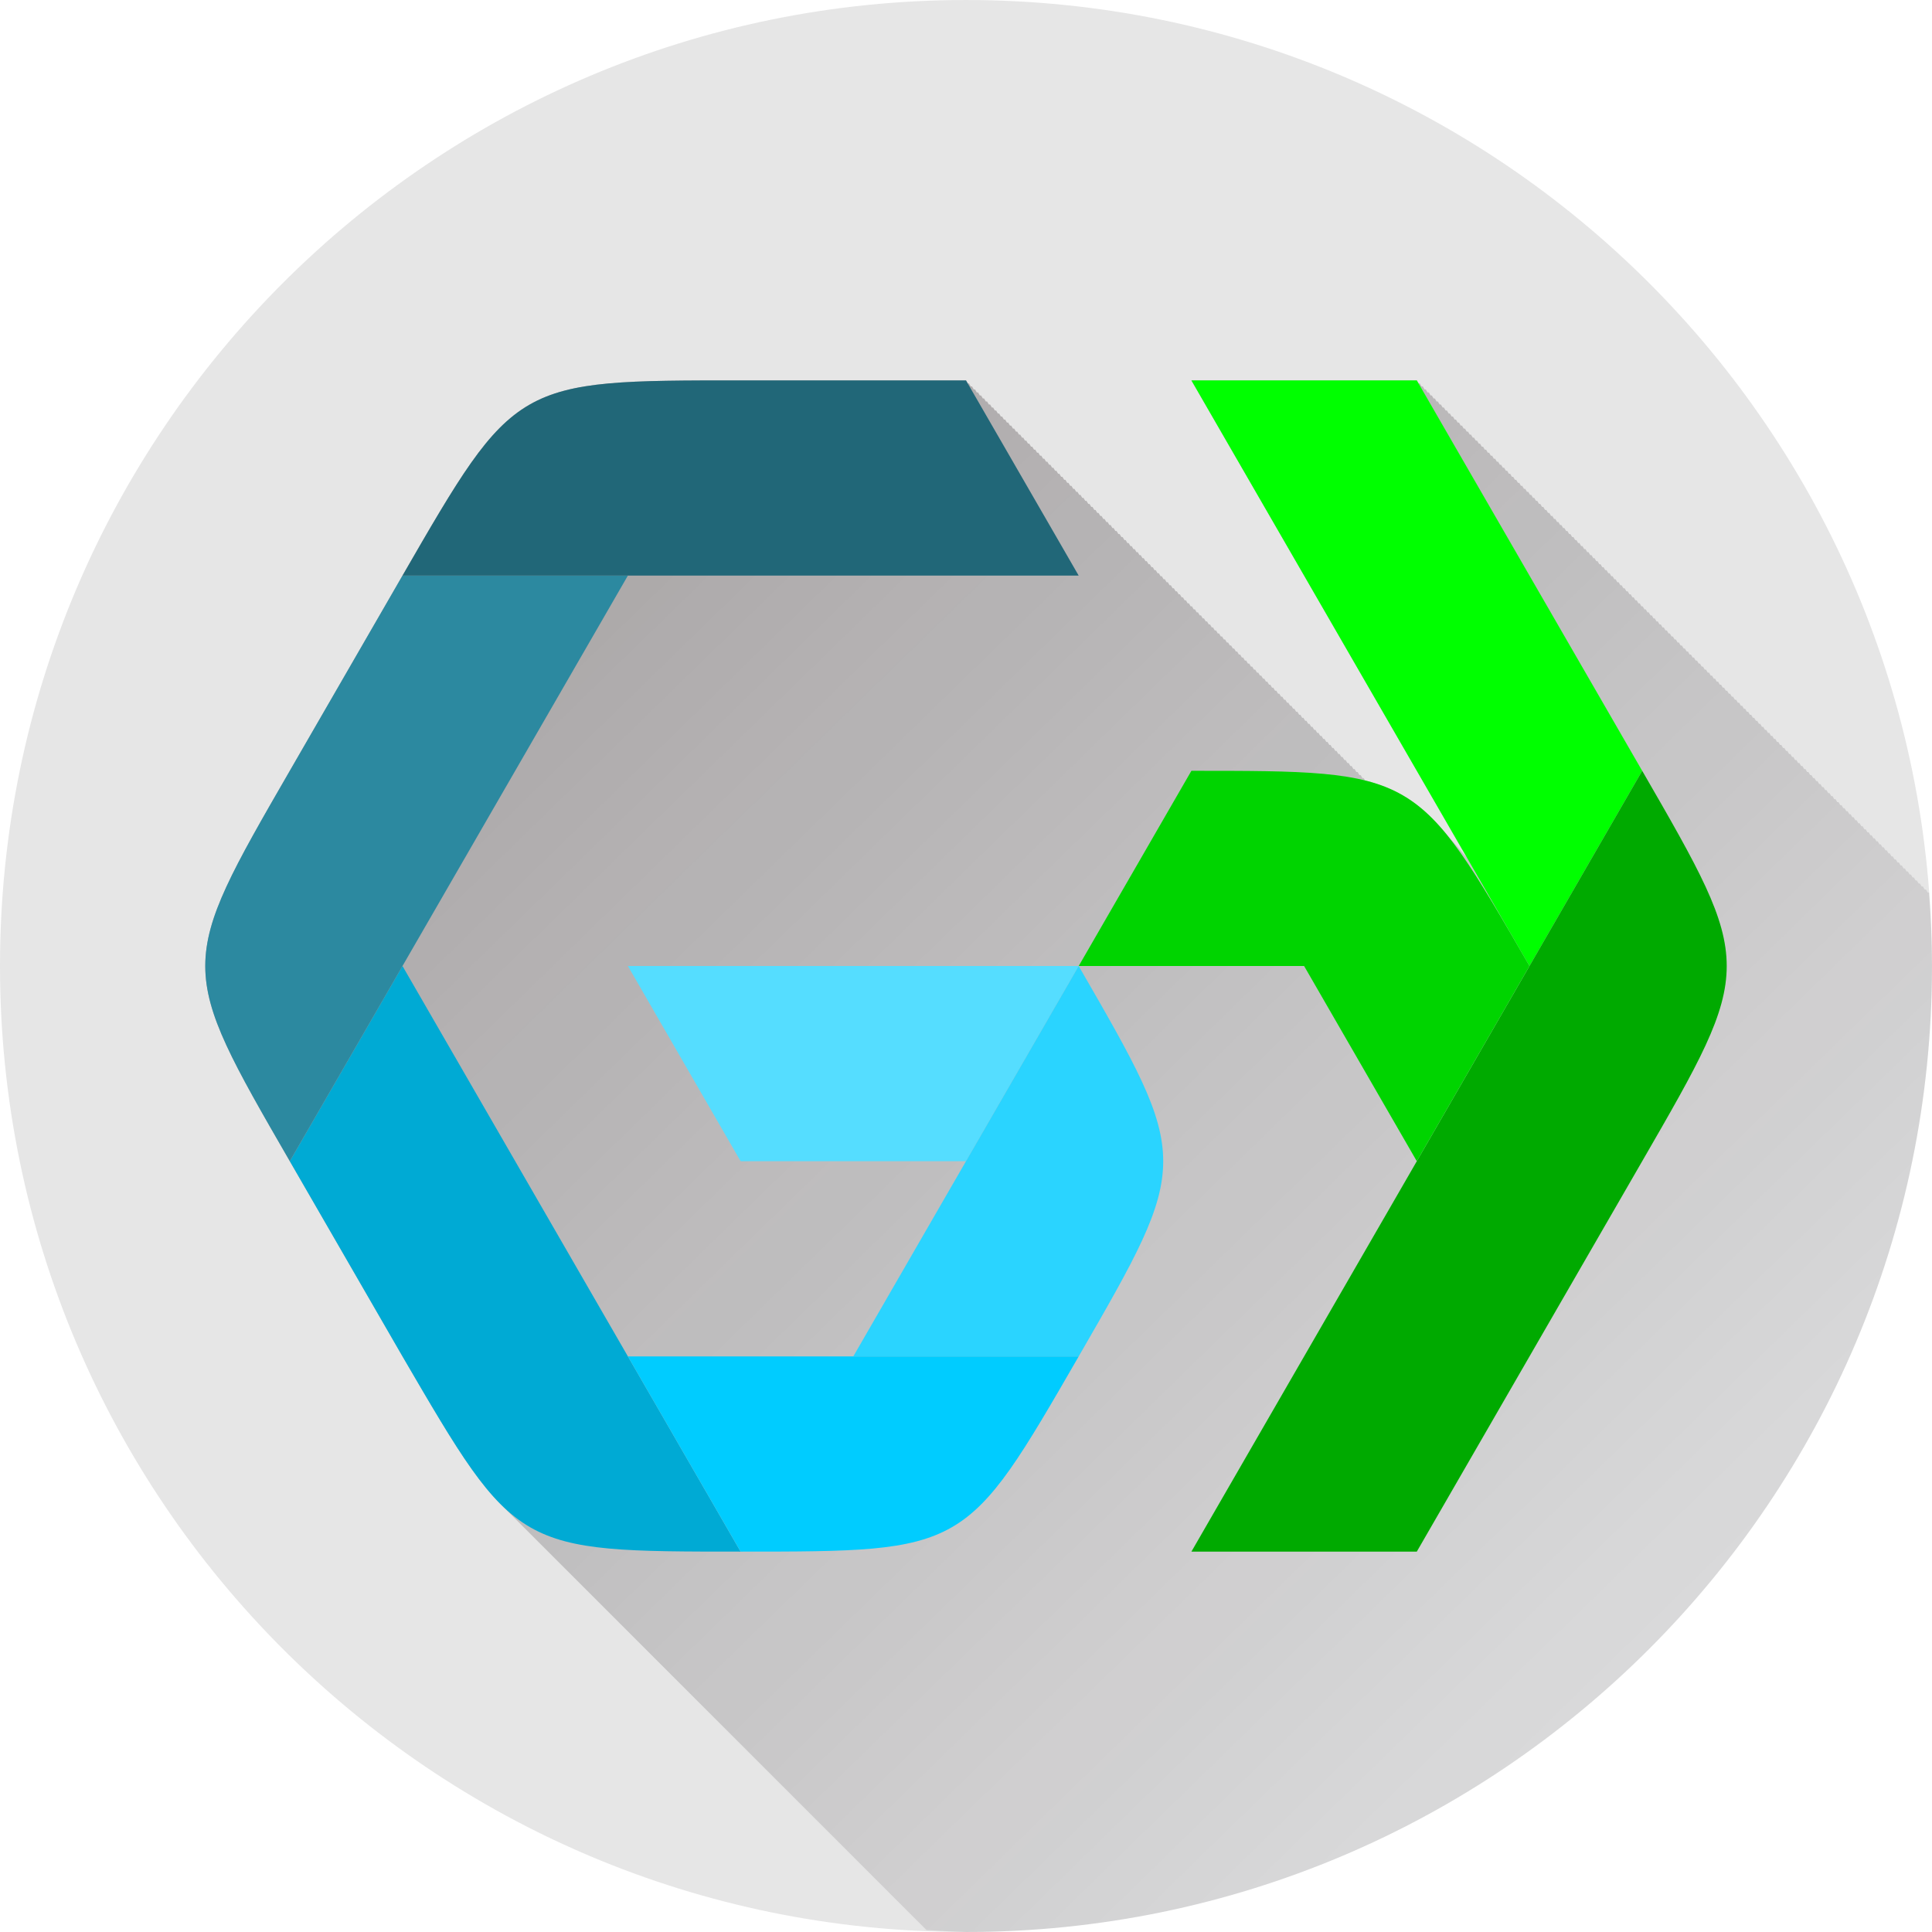
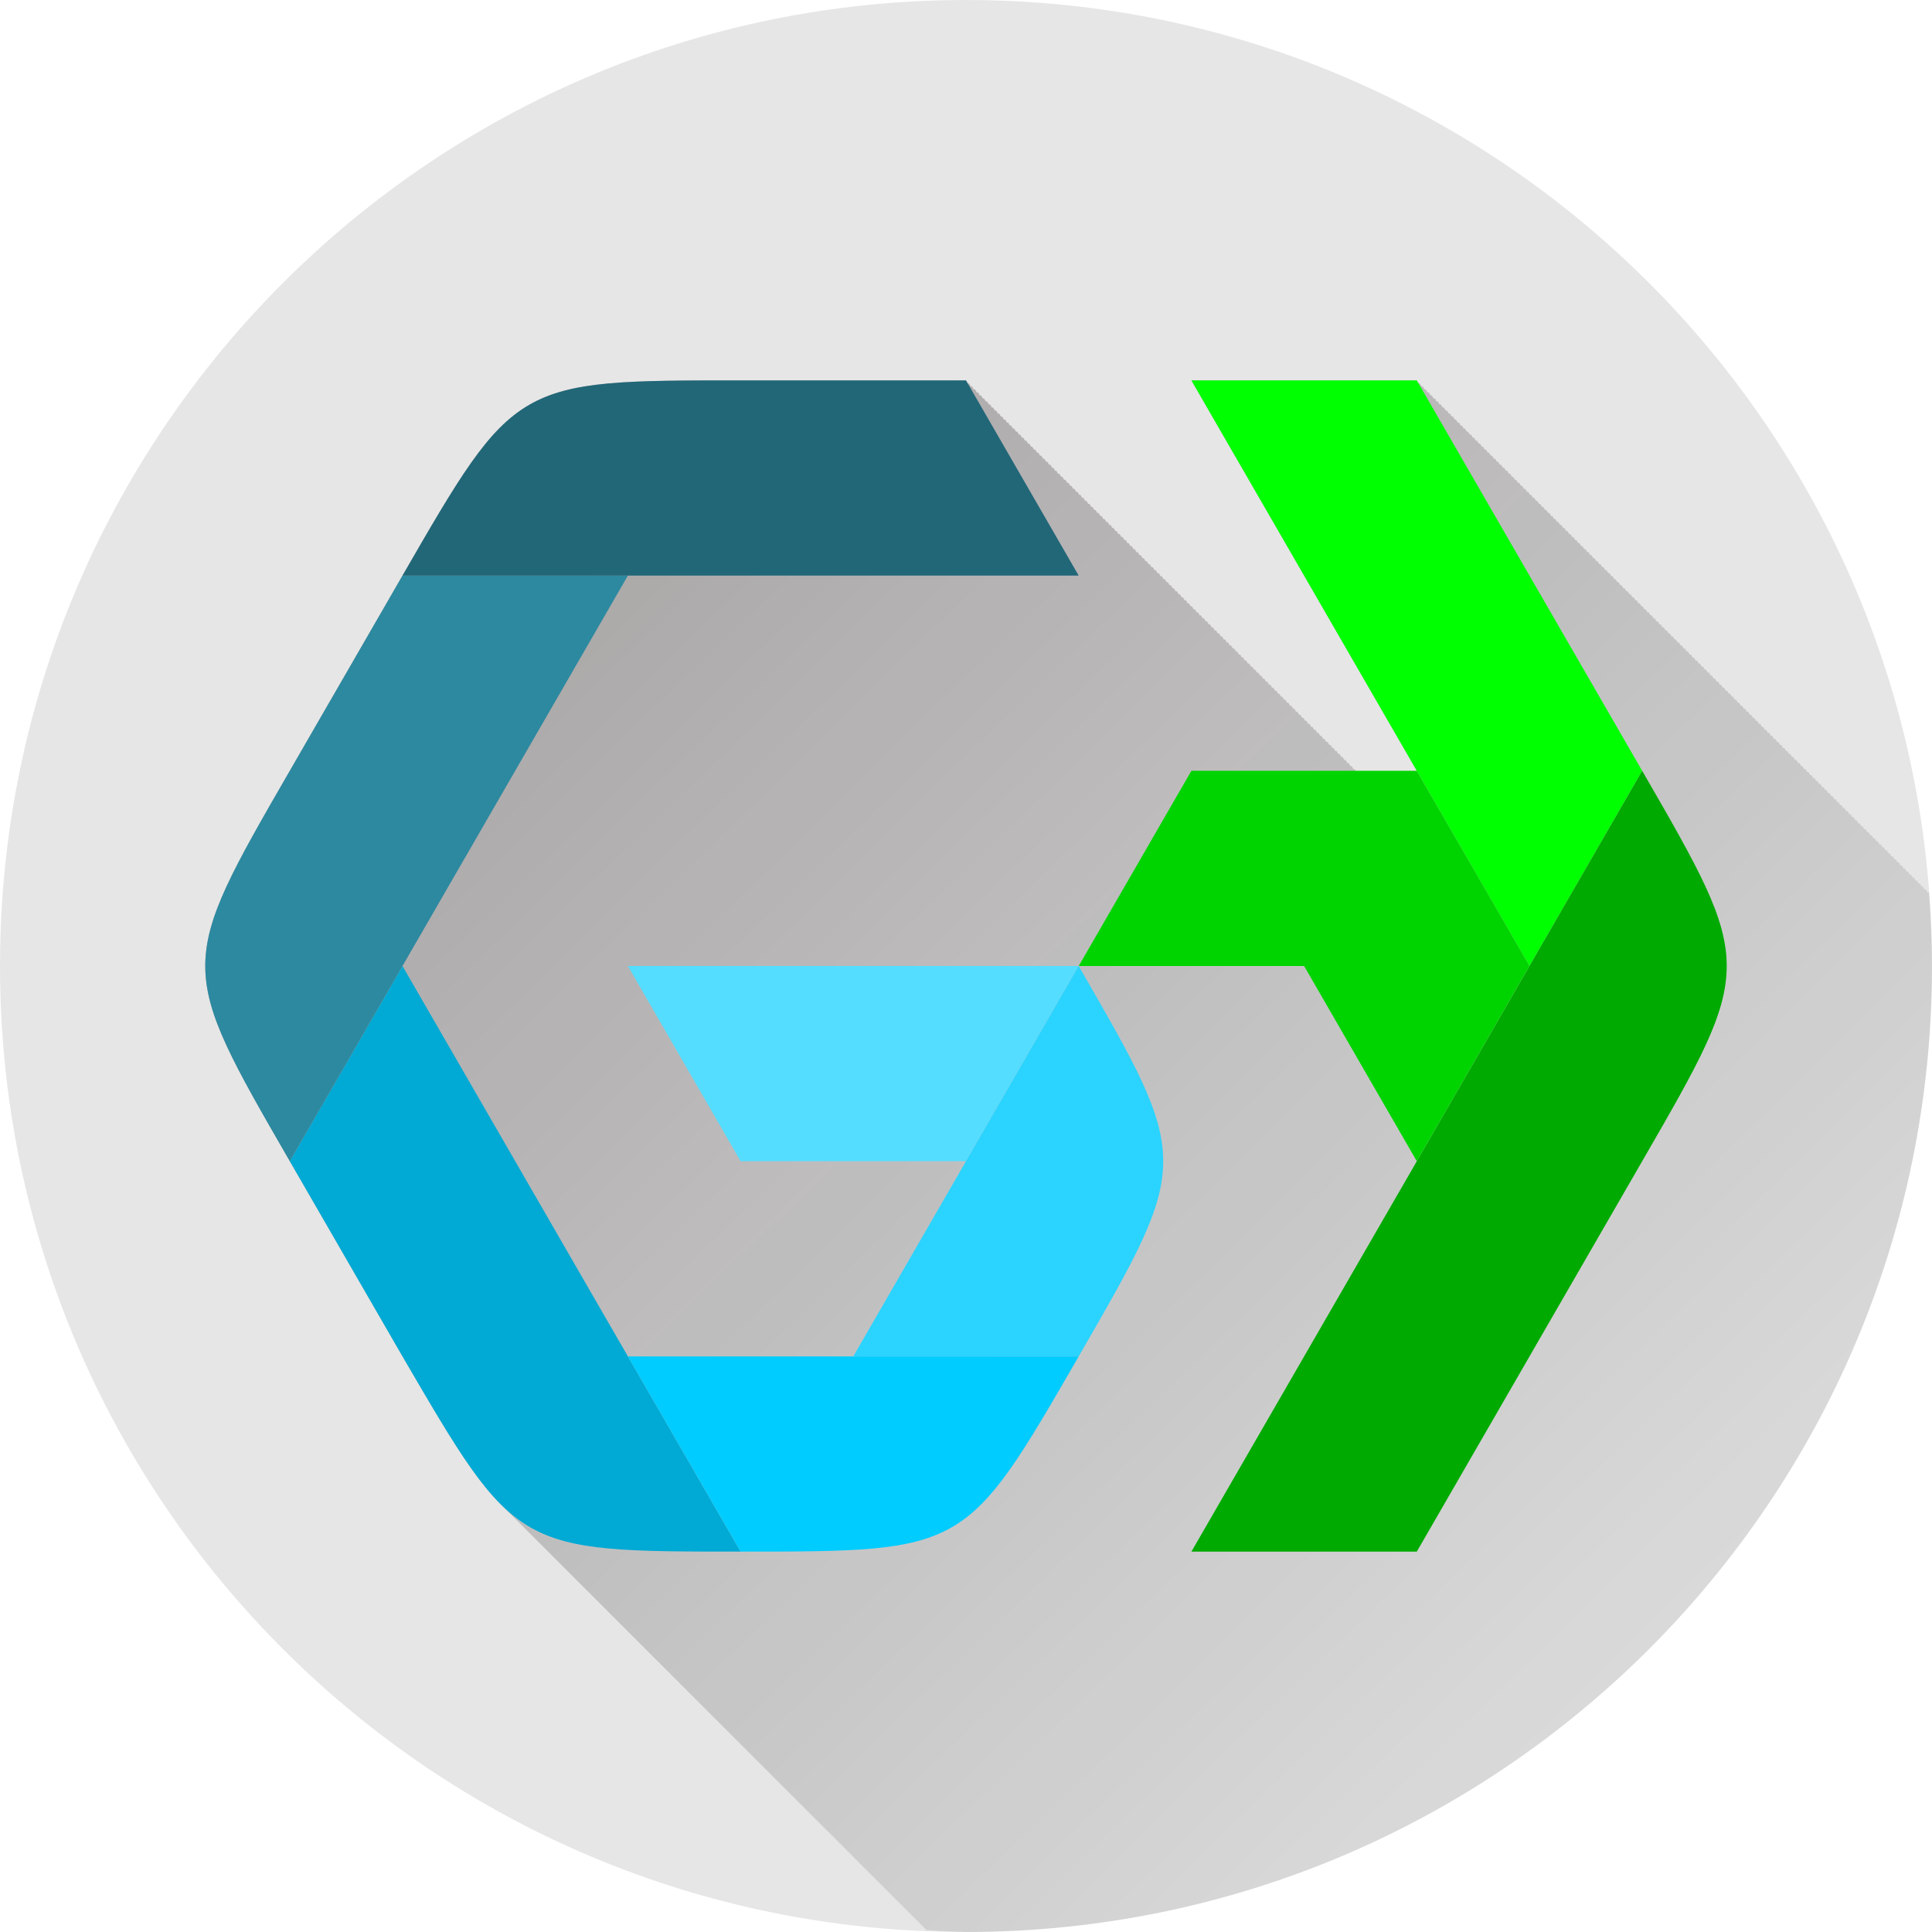
<svg xmlns="http://www.w3.org/2000/svg" xmlns:xlink="http://www.w3.org/1999/xlink" width="512" height="512" viewBox="0 0 135.467 135.467" version="1.1" id="svg4951">
  <defs id="defs4945">
    <linearGradient id="linearGradient6581">
      <stop style="stop-color:#0e0000;stop-opacity:1" offset="0" id="stop6577" />
      <stop style="stop-color:#00000e;stop-opacity:0" offset="1" id="stop6579" />
    </linearGradient>
    <linearGradient xlink:href="#linearGradient6581" id="linearGradient6583" x1="32.914" y1="192.367" x2="134.408" y2="296.471" gradientUnits="userSpaceOnUse" gradientTransform="matrix(3.779528,0,0,3.779528,0,-610.5196)" />
  </defs>
  <g id="layer1" transform="translate(0,-161.5333)">
    <circle style="opacity:1;fill:#e6e6e6;fill-opacity:1;stroke:none;stroke-width:6.105;stroke-linecap:round;stroke-linejoin:round;stroke-miterlimit:4;stroke-dasharray:none;stroke-opacity:1;paint-order:fill markers stroke" id="path6239" cx="67.733" cy="229.267" r="67.733" />
    <path style="opacity:0.292;fill:url(#linearGradient6583);fill-opacity:1;stroke:none;stroke-width:32.586;stroke-linecap:round;stroke-linejoin:bevel;stroke-miterlimit:4;stroke-dasharray:none;stroke-opacity:1;paint-order:normal" d="M 196.268 100.809 C 136.533 100.809 136.531 100.809 106.666 152.539 L 106.664 152.541 L 76.801 204.271 L 76.799 204.273 C 46.932 256.001 46.933 256.007 76.801 307.732 L 76.803 307.734 C 77.034 308.135 106.666 359.461 106.666 359.461 C 118.183 379.221 125.303 391.417 133.016 398.965 C 133.285 399.242 133.557 399.511 133.828 399.775 C 134.084 400.038 134.341 400.295 134.598 400.547 C 134.865 400.821 135.134 401.089 135.402 401.352 C 135.67 401.626 135.94 401.895 136.209 402.158 C 136.479 402.435 136.751 402.704 137.021 402.969 C 137.282 403.236 137.545 403.497 137.807 403.754 C 138.066 404.02 138.326 404.28 138.586 404.535 C 138.854 404.811 139.125 405.08 139.395 405.344 C 139.662 405.619 139.932 405.887 140.201 406.15 C 140.471 406.427 140.743 406.696 141.014 406.961 C 141.275 407.228 141.537 407.49 141.799 407.746 C 142.057 408.011 142.317 408.269 142.576 408.523 C 142.847 408.801 143.119 409.074 143.391 409.34 C 143.657 409.613 143.926 409.881 144.193 410.143 C 144.463 410.419 144.735 410.688 145.006 410.953 C 145.262 411.215 145.518 411.473 145.775 411.725 C 146.043 411.999 146.312 412.267 146.58 412.529 C 146.848 412.804 147.118 413.073 147.387 413.336 C 147.656 413.613 147.928 413.882 148.199 414.146 C 148.46 414.414 148.722 414.675 148.984 414.932 C 149.243 415.197 149.504 415.458 149.764 415.713 C 150.032 415.988 150.303 416.258 150.572 416.521 C 150.84 416.796 151.11 417.065 151.379 417.328 C 151.649 417.605 151.921 417.874 152.191 418.139 C 152.447 418.401 152.704 418.658 152.961 418.91 C 153.228 419.184 153.497 419.452 153.766 419.715 C 154.034 419.99 154.303 420.258 154.572 420.521 C 154.838 420.794 155.105 421.059 155.371 421.32 C 155.641 421.597 155.913 421.866 156.184 422.131 C 156.44 422.393 156.696 422.651 156.953 422.902 C 157.22 423.176 157.489 423.444 157.758 423.707 C 158.026 423.982 158.295 424.25 158.564 424.514 C 158.834 424.79 159.106 425.059 159.377 425.324 C 159.638 425.591 159.9 425.853 160.162 426.109 C 160.42 426.374 160.68 426.633 160.939 426.887 C 161.209 427.163 161.479 427.434 161.75 427.699 C 162.018 427.974 162.288 428.242 162.557 428.506 C 162.826 428.782 163.098 429.051 163.369 429.316 C 163.625 429.579 163.882 429.836 164.139 430.088 C 164.406 430.362 164.675 430.63 164.943 430.893 C 165.211 431.167 165.481 431.436 165.75 431.699 C 166.02 431.976 166.292 432.245 166.562 432.51 C 166.823 432.777 167.086 433.038 167.348 433.295 C 167.607 433.561 167.867 433.821 168.127 434.076 C 168.395 434.352 168.666 434.621 168.936 434.885 C 169.203 435.16 169.473 435.428 169.742 435.691 C 170.012 435.968 170.284 436.237 170.555 436.502 C 170.811 436.764 171.067 437.022 171.324 437.273 C 171.591 437.547 171.861 437.815 172.129 438.078 C 172.397 438.353 172.666 438.621 172.936 438.885 C 173.201 439.157 173.468 439.423 173.734 439.684 C 174.004 439.96 174.276 440.229 174.547 440.494 C 174.803 440.756 175.059 441.014 175.316 441.266 C 175.584 441.54 175.853 441.808 176.121 442.07 C 176.389 442.345 176.659 442.614 176.928 442.877 C 177.197 443.154 177.469 443.423 177.74 443.688 C 178.001 443.955 178.263 444.216 178.525 444.473 C 178.783 444.737 179.043 444.996 179.303 445.25 C 179.572 445.526 179.843 445.798 180.113 446.062 C 180.381 446.337 180.651 446.606 180.92 446.869 C 181.19 447.145 181.462 447.415 181.732 447.68 C 181.988 447.942 182.245 448.199 182.502 448.451 C 182.769 448.725 183.038 448.993 183.307 449.256 C 183.575 449.531 183.844 449.799 184.113 450.062 C 184.383 450.339 184.655 450.608 184.926 450.873 C 185.187 451.14 185.449 451.402 185.711 451.658 C 185.97 451.924 186.23 452.185 186.49 452.439 C 186.759 452.715 187.029 452.984 187.299 453.248 C 187.567 453.523 187.836 453.791 188.105 454.055 C 188.375 454.331 188.647 454.6 188.918 454.865 C 189.174 455.128 189.43 455.385 189.688 455.637 C 189.955 455.911 190.224 456.179 190.492 456.441 C 190.759 456.715 191.027 456.982 191.295 457.244 C 191.561 457.517 191.83 457.785 192.098 458.047 C 192.367 458.324 192.639 458.593 192.91 458.857 C 193.166 459.12 193.423 459.377 193.68 459.629 C 193.947 459.903 194.216 460.171 194.484 460.434 C 194.752 460.708 195.022 460.977 195.291 461.24 C 195.561 461.517 195.833 461.786 196.104 462.051 C 196.364 462.318 196.627 462.579 196.889 462.836 C 197.147 463.101 197.407 463.359 197.666 463.613 C 197.935 463.89 198.206 464.161 198.477 464.426 C 198.744 464.701 199.014 464.969 199.283 465.232 C 199.553 465.509 199.825 465.778 200.096 466.043 C 200.352 466.305 200.608 466.563 200.865 466.814 C 201.132 467.088 201.402 467.356 201.67 467.619 C 201.938 467.894 202.207 468.162 202.477 468.426 C 202.742 468.698 203.009 468.964 203.275 469.225 C 203.545 469.501 203.817 469.77 204.088 470.035 C 204.342 470.296 204.598 470.552 204.854 470.803 C 205.122 471.078 205.393 471.347 205.662 471.611 C 205.93 471.886 206.2 472.155 206.469 472.418 C 206.738 472.695 207.01 472.964 207.281 473.229 C 207.542 473.496 207.804 473.757 208.066 474.014 C 208.324 474.278 208.585 474.537 208.844 474.791 C 209.113 475.067 209.384 475.339 209.654 475.604 C 209.922 475.878 210.192 476.147 210.461 476.41 C 210.731 476.686 211.003 476.956 211.273 477.221 C 211.529 477.483 211.786 477.74 212.043 477.992 C 212.31 478.266 212.579 478.534 212.848 478.797 C 213.116 479.072 213.385 479.34 213.654 479.604 C 213.924 479.88 214.196 480.149 214.467 480.414 C 214.728 480.681 214.99 480.943 215.252 481.199 C 215.511 481.465 215.771 481.726 216.031 481.98 C 216.3 482.256 216.57 482.525 216.84 482.789 C 217.108 483.064 217.377 483.332 217.646 483.596 C 217.916 483.872 218.188 484.141 218.459 484.406 C 218.715 484.669 218.971 484.926 219.229 485.178 C 219.496 485.452 219.765 485.72 220.033 485.982 C 220.301 486.257 220.571 486.526 220.84 486.789 C 221.105 487.061 221.372 487.327 221.639 487.588 C 221.908 487.864 222.18 488.134 222.451 488.398 C 222.707 488.661 222.964 488.918 223.221 489.17 C 223.488 489.444 223.757 489.712 224.025 489.975 C 224.293 490.249 224.563 490.518 224.832 490.781 C 225.102 491.058 225.374 491.327 225.645 491.592 C 225.905 491.859 226.168 492.121 226.43 492.377 C 226.688 492.642 226.948 492.9 227.207 493.154 C 227.476 493.431 227.747 493.702 228.018 493.967 C 228.285 494.242 228.555 494.51 228.824 494.773 C 229.094 495.05 229.366 495.319 229.637 495.584 C 229.893 495.846 230.149 496.104 230.406 496.355 C 230.673 496.629 230.943 496.897 231.211 497.16 C 231.479 497.435 231.748 497.703 232.018 497.967 C 232.287 498.243 232.559 498.512 232.83 498.777 C 233.091 499.045 233.353 499.306 233.615 499.562 C 233.874 499.828 234.134 500.089 234.395 500.344 C 234.663 500.619 234.934 500.888 235.203 501.152 C 235.471 501.427 235.741 501.696 236.01 501.959 C 236.279 502.236 236.551 502.505 236.822 502.77 C 237.078 503.032 237.335 503.289 237.592 503.541 C 237.859 503.815 238.128 504.083 238.396 504.346 C 238.663 504.619 238.931 504.886 239.199 505.148 C 239.466 505.422 239.734 505.689 240.002 505.951 C 240.272 506.227 240.544 506.497 240.814 506.762 C 241.07 507.024 241.327 507.281 241.584 507.533 C 241.851 507.807 242.12 508.075 242.389 508.338 C 242.657 508.613 242.926 508.881 243.195 509.145 C 243.465 509.421 243.737 509.69 244.008 509.955 C 244.269 510.222 244.531 510.484 244.793 510.74 C 245.037 510.991 245.284 511.236 245.529 511.477 A 256 256 0 0 0 256 512 A 256 256 0 0 0 512 256 A 256 256 0 0 0 511.197 236.549 C 511.197 236.548 511.189 236.537 511.189 236.537 L 510.852 236.537 C 510.829 236.499 510.391 235.738 510.391 235.738 L 510.053 235.738 C 510.03 235.7 509.592 234.939 509.592 234.939 L 509.254 234.939 C 509.231 234.902 508.793 234.143 508.793 234.143 L 508.455 234.143 C 508.432 234.105 507.994 233.344 507.994 233.344 L 507.658 233.344 C 507.639 233.306 507.197 232.545 507.197 232.545 L 506.859 232.545 C 506.84 232.511 506.398 231.746 506.398 231.746 L 506.061 231.746 C 506.042 231.712 505.6 230.949 505.6 230.949 L 505.262 230.949 C 505.243 230.915 504.801 230.15 504.801 230.15 L 504.465 230.15 C 504.446 230.116 504.004 229.352 504.004 229.352 L 503.666 229.352 C 503.647 229.318 503.205 228.553 503.205 228.553 L 502.867 228.553 C 502.848 228.519 502.406 227.754 502.406 227.754 L 502.068 227.754 C 502.049 227.72 501.607 226.957 501.607 226.957 L 501.27 226.957 C 501.251 226.923 500.809 226.158 500.809 226.158 L 500.473 226.158 C 500.454 226.124 500.012 225.359 500.012 225.359 L 499.674 225.359 C 499.655 225.325 499.213 224.561 499.213 224.561 L 498.875 224.561 C 498.856 224.527 498.414 223.764 498.414 223.764 L 498.076 223.764 C 498.057 223.73 497.615 222.965 497.615 222.965 L 497.279 222.965 C 497.26 222.931 496.818 222.166 496.818 222.166 L 496.48 222.166 C 496.462 222.132 496.02 221.367 496.02 221.367 L 495.682 221.367 C 495.663 221.333 495.221 220.568 495.221 220.568 L 494.883 220.568 C 494.864 220.534 494.422 219.771 494.422 219.771 L 494.084 219.771 C 494.065 219.737 493.623 218.973 493.623 218.973 L 493.287 218.973 C 493.268 218.939 492.826 218.174 492.826 218.174 L 492.488 218.174 C 492.469 218.14 492.027 217.375 492.027 217.375 L 491.689 217.375 C 491.671 217.341 491.229 216.576 491.229 216.576 L 490.891 216.576 C 490.872 216.542 490.43 215.779 490.43 215.779 L 490.094 215.779 C 490.075 215.745 489.633 214.98 489.633 214.98 L 489.295 214.98 C 489.276 214.946 488.834 214.182 488.834 214.182 L 488.496 214.182 C 488.477 214.148 488.035 213.383 488.035 213.383 L 487.697 213.383 C 487.678 213.349 487.236 212.586 487.236 212.586 L 486.898 212.586 C 486.88 212.552 486.438 211.787 486.438 211.787 L 486.102 211.787 C 486.083 211.753 485.641 210.988 485.641 210.988 L 485.303 210.988 C 485.284 210.954 484.842 210.189 484.842 210.189 L 484.504 210.189 C 484.485 210.155 484.043 209.391 484.043 209.391 L 483.705 209.391 C 483.686 209.357 483.244 208.594 483.244 208.594 L 482.908 208.594 C 482.889 208.56 482.447 207.795 482.447 207.795 L 482.109 207.795 C 482.09 207.761 481.648 206.996 481.648 206.996 L 481.311 206.996 C 481.292 206.962 480.85 206.197 480.85 206.197 L 480.512 206.197 C 480.493 206.163 480.051 205.4 480.051 205.4 L 479.713 205.4 C 479.694 205.366 479.252 204.602 479.252 204.602 L 478.916 204.602 C 478.897 204.568 478.455 203.803 478.455 203.803 L 478.117 203.803 C 478.098 203.769 477.656 203.004 477.656 203.004 L 477.318 203.004 C 477.299 202.97 476.857 202.205 476.857 202.205 L 476.52 202.205 C 476.501 202.171 476.059 201.408 476.059 201.408 L 475.721 201.408 C 475.702 201.374 475.26 200.609 475.26 200.609 L 474.924 200.609 C 474.905 200.579 474.463 199.811 474.463 199.811 L 474.125 199.811 C 474.106 199.78 473.664 199.012 473.664 199.012 L 473.326 199.012 C 473.307 198.981 472.865 198.213 472.865 198.213 L 472.527 198.213 C 472.508 198.183 472.066 197.416 472.066 197.416 L 471.73 197.416 C 471.712 197.386 471.27 196.617 471.27 196.617 L 470.932 196.617 C 470.913 196.587 470.471 195.818 470.471 195.818 L 470.133 195.818 C 470.114 195.788 469.672 195.02 469.672 195.02 L 469.334 195.02 C 469.315 194.989 468.873 194.223 468.873 194.223 L 468.535 194.223 C 468.516 194.192 468.074 193.424 468.074 193.424 L 467.738 193.424 C 467.719 193.394 467.277 192.625 467.277 192.625 L 466.939 192.625 C 466.921 192.595 466.479 191.826 466.479 191.826 L 466.141 191.826 C 466.122 191.796 465.68 191.027 465.68 191.027 L 465.342 191.027 C 465.323 190.997 464.881 190.23 464.881 190.23 L 464.543 190.23 C 464.524 190.2 464.082 189.432 464.082 189.432 L 463.744 189.432 C 463.725 189.401 463.283 188.633 463.283 188.633 L 462.945 188.633 C 462.926 188.603 462.484 187.834 462.484 187.834 L 462.146 187.834 C 462.128 187.804 461.686 187.037 461.686 187.037 L 461.348 187.037 C 461.329 187.007 460.887 186.238 460.887 186.238 L 460.551 186.238 C 460.532 186.208 460.09 185.439 460.09 185.439 L 459.752 185.439 C 459.733 185.409 459.291 184.641 459.291 184.641 L 458.953 184.641 C 458.934 184.61 458.492 183.842 458.492 183.842 L 458.154 183.842 C 458.135 183.812 457.693 183.045 457.693 183.045 L 457.357 183.045 C 457.339 183.015 456.896 182.246 456.896 182.246 L 456.559 182.246 C 456.54 182.216 456.098 181.447 456.098 181.447 L 455.76 181.447 C 455.741 181.417 455.299 180.648 455.299 180.648 L 454.961 180.648 C 454.942 180.618 454.5 179.85 454.5 179.85 L 454.162 179.85 C 454.143 179.819 453.701 179.053 453.701 179.053 L 453.365 179.053 C 453.346 179.023 452.904 178.254 452.904 178.254 L 452.566 178.254 C 452.548 178.224 452.105 177.455 452.105 177.455 L 451.768 177.455 C 451.749 177.425 451.307 176.656 451.307 176.656 L 450.969 176.656 C 450.95 176.626 450.508 175.859 450.508 175.859 L 450.172 175.859 C 450.153 175.829 449.711 175.061 449.711 175.061 L 449.373 175.061 C 449.354 175.03 448.912 174.262 448.912 174.262 L 448.574 174.262 C 448.555 174.231 448.113 173.463 448.113 173.463 L 447.775 173.463 C 447.76 173.433 447.314 172.664 447.314 172.664 L 446.977 172.664 C 446.961 172.634 446.516 171.867 446.516 171.867 L 446.18 171.867 C 446.165 171.837 445.719 171.068 445.719 171.068 L 445.381 171.068 C 445.366 171.038 444.92 170.27 444.92 170.27 L 444.582 170.27 C 444.567 170.239 444.121 169.471 444.121 169.471 L 443.783 169.471 C 443.768 169.44 443.322 168.674 443.322 168.674 L 442.986 168.674 C 442.971 168.644 442.525 167.875 442.525 167.875 L 442.188 167.875 C 442.172 167.845 441.727 167.076 441.727 167.076 L 441.389 167.076 C 441.374 167.046 440.928 166.277 440.928 166.277 L 440.59 166.277 C 440.575 166.247 440.129 165.479 440.129 165.479 L 439.791 165.479 C 439.776 165.448 439.33 164.682 439.33 164.682 L 438.994 164.682 C 438.979 164.651 438.533 163.883 438.533 163.883 L 438.195 163.883 C 438.18 163.853 437.734 163.084 437.734 163.084 L 437.396 163.084 C 437.381 163.054 436.936 162.285 436.936 162.285 L 436.598 162.285 C 436.583 162.255 436.137 161.486 436.137 161.486 L 435.799 161.486 C 435.784 161.456 435.338 160.689 435.338 160.689 L 435.002 160.689 C 434.987 160.659 434.541 159.891 434.541 159.891 L 434.203 159.891 C 434.188 159.864 433.742 159.092 433.742 159.092 L 433.404 159.092 C 433.389 159.065 432.943 158.293 432.943 158.293 L 432.605 158.293 C 432.59 158.267 432.145 157.496 432.145 157.496 L 431.809 157.496 C 431.793 157.47 431.348 156.697 431.348 156.697 L 431.01 156.697 C 430.995 156.671 430.549 155.898 430.549 155.898 L 430.211 155.898 C 430.196 155.872 429.75 155.1 429.75 155.1 L 429.412 155.1 C 429.397 155.073 428.951 154.301 428.951 154.301 L 428.613 154.301 C 428.598 154.274 428.152 153.504 428.152 153.504 L 427.816 153.504 C 427.801 153.477 427.356 152.705 427.355 152.705 L 427.018 152.705 C 427.002 152.679 426.557 151.906 426.557 151.906 L 426.219 151.906 C 426.204 151.88 425.758 151.107 425.758 151.107 L 425.42 151.107 C 425.405 151.081 424.959 150.311 424.959 150.311 L 424.623 150.311 C 424.608 150.284 424.162 149.512 424.162 149.512 L 423.824 149.512 C 423.809 149.485 423.363 148.713 423.363 148.713 L 423.025 148.713 C 423.01 148.686 422.564 147.914 422.564 147.914 L 422.227 147.914 C 422.211 147.888 421.766 147.115 421.766 147.115 L 421.428 147.115 C 421.413 147.089 420.967 146.318 420.967 146.318 L 420.631 146.318 C 420.616 146.292 420.17 145.52 420.17 145.52 L 419.832 145.52 C 419.817 145.493 419.371 144.721 419.371 144.721 L 419.033 144.721 C 419.018 144.694 418.572 143.922 418.572 143.922 L 418.234 143.922 C 418.219 143.895 417.773 143.123 417.773 143.123 L 417.438 143.123 C 417.422 143.097 416.977 142.326 416.977 142.326 L 416.639 142.326 C 416.624 142.3 416.178 141.527 416.178 141.527 L 415.84 141.527 C 415.825 141.501 415.379 140.729 415.379 140.729 L 415.041 140.729 C 415.026 140.702 414.58 139.93 414.58 139.93 L 414.242 139.93 C 414.227 139.903 413.781 139.133 413.781 139.133 L 413.445 139.133 C 413.43 139.106 412.984 138.334 412.984 138.334 L 412.646 138.334 C 412.631 138.308 412.186 137.535 412.186 137.535 L 411.848 137.535 C 411.833 137.509 411.387 136.736 411.387 136.736 L 411.049 136.736 C 411.034 136.71 410.588 135.938 410.588 135.938 L 410.252 135.938 C 410.237 135.911 409.791 135.141 409.791 135.141 L 409.453 135.141 C 409.438 135.114 408.992 134.342 408.992 134.342 L 408.654 134.342 C 408.639 134.315 408.193 133.543 408.193 133.543 L 407.855 133.543 C 407.84 133.517 407.395 132.744 407.395 132.744 L 407.057 132.744 C 407.042 132.718 406.596 131.947 406.596 131.947 L 406.26 131.947 C 406.245 131.921 405.799 131.148 405.799 131.148 L 405.461 131.148 C 405.446 131.122 405 130.35 405 130.35 L 404.662 130.35 C 404.647 130.323 404.201 129.551 404.201 129.551 L 403.863 129.551 C 403.848 129.524 403.402 128.752 403.402 128.752 L 403.066 128.752 C 403.051 128.726 402.605 127.955 402.605 127.955 L 402.268 127.955 C 402.252 127.929 401.807 127.156 401.807 127.156 L 401.469 127.156 C 401.454 127.13 401.008 126.357 401.008 126.357 L 400.67 126.357 C 400.655 126.331 400.209 125.559 400.209 125.559 L 399.871 125.559 C 399.856 125.532 399.41 124.76 399.41 124.76 L 399.074 124.76 C 399.059 124.733 398.613 123.963 398.613 123.963 L 398.275 123.963 C 398.26 123.936 397.814 123.164 397.814 123.164 L 397.477 123.164 C 397.461 123.138 397.016 122.365 397.016 122.365 L 396.678 122.365 C 396.663 122.339 396.217 121.566 396.217 121.566 L 395.881 121.566 C 395.866 121.54 395.42 120.77 395.42 120.77 L 395.082 120.77 C 395.067 120.743 394.621 119.971 394.621 119.971 L 394.283 119.971 C 394.268 119.944 393.822 119.172 393.822 119.172 L 393.484 119.172 C 393.469 119.145 393.023 118.373 393.023 118.373 L 392.686 118.373 C 392.67 118.347 392.225 117.574 392.225 117.574 L 391.889 117.574 C 391.874 117.548 391.428 116.777 391.428 116.777 L 391.09 116.777 C 391.075 116.751 390.629 115.979 390.629 115.979 L 390.291 115.979 C 390.276 115.952 389.83 115.18 389.83 115.18 L 389.492 115.18 C 389.477 115.153 389.031 114.381 389.031 114.381 L 388.693 114.381 C 388.678 114.354 388.232 113.584 388.232 113.584 L 387.896 113.584 C 387.881 113.558 387.436 112.785 387.436 112.785 L 387.098 112.785 C 387.083 112.759 386.637 111.986 386.637 111.986 L 386.299 111.986 C 386.284 111.96 385.838 111.188 385.838 111.188 L 385.5 111.188 C 385.485 111.161 385.039 110.389 385.039 110.389 L 384.703 110.389 C 384.688 110.362 384.242 109.592 384.242 109.592 L 383.904 109.592 C 383.889 109.565 383.443 108.793 383.443 108.793 L 383.105 108.793 C 383.09 108.767 382.645 107.994 382.645 107.994 L 382.307 107.994 C 382.292 107.968 381.846 107.195 381.846 107.195 L 381.508 107.195 L 381.047 106.396 L 380.711 106.396 C 380.696 106.374 380.25 105.6 380.25 105.6 L 379.912 105.6 C 379.897 105.577 379.451 104.801 379.451 104.801 L 379.113 104.801 L 378.652 104.002 L 378.314 104.002 C 378.299 103.979 377.854 103.203 377.854 103.203 L 377.518 103.203 C 377.504 103.18 377.057 102.406 377.057 102.406 L 376.818 102.406 L 376.719 102.406 C 376.705 102.384 376.258 101.607 376.258 101.607 L 376.139 101.607 L 375.92 101.607 L 375.467 100.809 L 315.732 100.809 L 315.734 100.811 C 315.966 101.212 345.6 152.539 345.6 152.539 L 345.602 152.541 C 345.833 152.942 375.467 204.271 375.467 204.271 L 375.469 204.273 C 375.572 204.452 382.226 215.977 388.789 227.344 C 388.751 227.302 388.713 227.266 388.676 227.225 C 388.459 226.976 388.242 226.715 388.025 226.475 C 387.799 226.215 387.574 225.943 387.348 225.691 C 387.129 225.44 386.908 225.177 386.689 224.934 C 386.462 224.671 386.234 224.398 386.006 224.145 C 385.779 223.885 385.553 223.615 385.326 223.363 C 385.115 223.121 384.904 222.867 384.693 222.633 C 384.465 222.371 384.238 222.097 384.01 221.844 C 383.786 221.586 383.562 221.319 383.338 221.07 C 383.123 220.823 382.907 220.564 382.691 220.324 C 382.464 220.062 382.236 219.788 382.008 219.535 C 376.063 212.701 370.097 208.922 361.76 206.842 C 361.751 206.827 361.389 206.197 361.389 206.197 L 361.387 206.197 L 361.053 206.197 C 361.039 206.175 360.592 205.4 360.592 205.4 L 360.588 205.4 L 360.254 205.4 C 360.24 205.378 359.793 204.602 359.793 204.602 L 359.791 204.602 L 359.455 204.602 C 359.441 204.579 358.994 203.803 358.994 203.803 L 358.992 203.803 L 358.656 203.803 C 358.642 203.78 358.195 203.004 358.195 203.004 L 358.193 203.004 L 357.857 203.004 C 357.843 202.981 357.396 202.205 357.396 202.205 L 357.395 202.205 L 357.061 202.205 C 357.047 202.182 356.6 201.408 356.6 201.408 L 356.598 201.408 L 356.262 201.408 C 356.248 201.386 355.801 200.609 355.801 200.609 L 355.799 200.609 L 355.463 200.609 C 355.449 200.587 355.002 199.811 355.002 199.811 L 355 199.811 L 354.664 199.811 C 354.65 199.788 354.203 199.012 354.203 199.012 L 354.201 199.012 L 353.865 199.012 C 353.851 198.989 353.404 198.213 353.404 198.213 L 353.402 198.213 L 353.068 198.213 C 353.054 198.19 352.607 197.416 352.607 197.416 L 352.605 197.416 L 352.27 197.416 C 352.256 197.393 351.809 196.617 351.809 196.617 L 351.807 196.617 L 351.471 196.617 C 351.457 196.595 351.01 195.818 351.01 195.818 L 351.008 195.818 L 350.672 195.818 C 350.658 195.796 350.211 195.02 350.211 195.02 L 350.209 195.02 L 349.875 195.02 C 349.861 194.997 349.414 194.223 349.414 194.223 L 349.41 194.223 L 349.076 194.223 C 349.062 194.2 348.615 193.424 348.615 193.424 L 348.613 193.424 L 348.277 193.424 C 348.263 193.401 347.816 192.625 347.816 192.625 L 347.814 192.625 L 347.479 192.625 C 347.465 192.602 347.018 191.826 347.018 191.826 L 347.016 191.826 L 346.68 191.826 C 346.666 191.803 346.219 191.027 346.219 191.027 L 346.217 191.027 L 345.883 191.027 C 345.869 191.005 345.422 190.23 345.422 190.23 L 345.42 190.23 L 345.084 190.23 C 345.07 190.208 344.623 189.432 344.623 189.432 L 344.621 189.432 L 344.285 189.432 C 344.271 189.409 343.824 188.633 343.824 188.633 L 343.822 188.633 L 343.486 188.633 C 343.472 188.61 343.025 187.834 343.025 187.834 L 343.023 187.834 L 342.689 187.834 C 342.675 187.811 342.229 187.037 342.229 187.037 L 342.225 187.037 L 341.891 187.037 C 341.877 187.014 341.43 186.238 341.43 186.238 L 341.428 186.238 L 341.092 186.238 C 341.078 186.216 340.631 185.439 340.631 185.439 L 340.629 185.439 L 340.293 185.439 C 340.279 185.417 339.832 184.641 339.832 184.641 L 339.83 184.641 L 339.494 184.641 C 339.48 184.618 339.033 183.842 339.033 183.842 L 339.031 183.842 L 338.697 183.842 C 338.683 183.819 338.236 183.045 338.236 183.045 L 338.232 183.045 L 337.898 183.045 C 337.884 183.022 337.438 182.246 337.438 182.246 L 337.436 182.246 L 337.1 182.246 C 337.086 182.223 336.639 181.447 336.639 181.447 L 336.637 181.447 L 336.301 181.447 C 336.287 181.425 335.84 180.648 335.84 180.648 L 335.838 180.648 L 335.502 180.648 C 335.488 180.626 335.041 179.85 335.041 179.85 L 335.039 179.85 L 334.705 179.85 C 334.691 179.827 334.244 179.053 334.244 179.053 L 334.242 179.053 L 333.906 179.053 C 333.892 179.03 333.445 178.254 333.445 178.254 L 333.443 178.254 L 333.107 178.254 C 333.093 178.231 332.646 177.455 332.646 177.455 L 332.645 177.455 L 332.309 177.455 C 332.295 177.432 331.848 176.656 331.848 176.656 L 331.846 176.656 L 331.512 176.656 C 331.498 176.634 331.051 175.859 331.051 175.859 L 331.047 175.859 L 330.713 175.859 C 330.699 175.837 330.252 175.061 330.252 175.061 L 330.25 175.061 L 329.914 175.061 C 329.9 175.038 329.453 174.262 329.453 174.262 L 329.451 174.262 L 329.115 174.262 C 329.101 174.239 328.654 173.463 328.654 173.463 L 328.652 173.463 L 328.316 173.463 C 328.302 173.44 327.855 172.664 327.855 172.664 L 327.854 172.664 L 327.52 172.664 C 327.506 172.641 327.059 171.867 327.059 171.867 L 327.057 171.867 L 326.721 171.867 C 326.707 171.845 326.26 171.068 326.26 171.068 L 326.258 171.068 L 325.922 171.068 C 325.908 171.046 325.461 170.27 325.461 170.27 L 325.459 170.27 L 325.123 170.27 C 325.109 170.247 324.662 169.471 324.662 169.471 L 324.66 169.471 L 324.326 169.471 C 324.312 169.448 323.865 168.674 323.865 168.674 L 323.861 168.674 L 323.527 168.674 C 323.513 168.651 323.066 167.875 323.066 167.875 L 323.064 167.875 L 322.729 167.875 C 322.715 167.852 322.268 167.076 322.268 167.076 L 322.266 167.076 L 321.93 167.076 C 321.916 167.053 321.469 166.277 321.469 166.277 L 321.467 166.277 L 321.131 166.277 C 321.117 166.255 320.67 165.479 320.67 165.479 L 320.668 165.479 L 320.334 165.479 C 320.32 165.456 319.873 164.682 319.873 164.682 L 319.869 164.682 L 319.535 164.682 C 319.521 164.659 319.074 163.883 319.074 163.883 L 319.072 163.883 L 318.736 163.883 C 318.722 163.86 318.275 163.084 318.275 163.084 L 318.273 163.084 L 317.938 163.084 C 317.924 163.061 317.477 162.285 317.477 162.285 L 317.475 162.285 L 317.139 162.285 C 317.125 162.262 316.678 161.486 316.678 161.486 L 316.676 161.486 L 316.342 161.486 C 316.328 161.464 315.881 160.689 315.881 160.689 L 315.879 160.689 L 315.543 160.689 C 315.529 160.667 315.082 159.891 315.082 159.891 L 315.08 159.891 L 314.744 159.891 C 314.73 159.868 314.283 159.092 314.283 159.092 L 314.281 159.092 L 313.945 159.092 C 313.931 159.069 313.484 158.293 313.484 158.293 L 313.482 158.293 L 313.148 158.293 C 313.134 158.27 312.688 157.496 312.688 157.496 L 312.684 157.496 L 312.35 157.496 C 312.336 157.473 311.889 156.697 311.889 156.697 L 311.887 156.697 L 311.551 156.697 C 311.537 156.675 311.09 155.898 311.09 155.898 L 311.088 155.898 L 310.752 155.898 C 310.738 155.876 310.291 155.1 310.291 155.1 L 310.289 155.1 L 309.953 155.1 C 309.939 155.077 309.492 154.301 309.492 154.301 L 309.49 154.301 L 309.156 154.301 C 309.142 154.278 308.695 153.504 308.695 153.504 L 308.691 153.504 L 308.357 153.504 C 308.343 153.481 307.896 152.705 307.896 152.705 L 307.895 152.705 L 307.559 152.705 C 307.545 152.682 307.098 151.906 307.098 151.906 L 307.096 151.906 L 306.76 151.906 C 306.746 151.884 306.299 151.107 306.299 151.107 L 306.297 151.107 L 305.963 151.107 C 305.949 151.085 305.502 150.311 305.502 150.311 L 305.498 150.311 L 305.164 150.311 C 305.15 150.288 304.703 149.512 304.703 149.512 L 304.701 149.512 L 304.365 149.512 C 304.351 149.489 303.904 148.713 303.904 148.713 L 303.902 148.713 L 303.566 148.713 C 303.552 148.69 303.105 147.914 303.105 147.914 L 303.104 147.914 L 302.768 147.914 C 302.754 147.891 302.307 147.115 302.307 147.115 L 302.305 147.115 L 301.971 147.115 C 301.957 147.093 301.51 146.318 301.51 146.318 L 301.506 146.318 L 301.172 146.318 C 301.158 146.296 300.711 145.52 300.711 145.52 L 300.709 145.52 L 300.373 145.52 C 300.359 145.497 299.912 144.721 299.912 144.721 L 299.91 144.721 L 299.574 144.721 C 299.56 144.698 299.113 143.922 299.113 143.922 L 299.111 143.922 L 298.775 143.922 C 298.761 143.899 298.314 143.123 298.314 143.123 L 298.312 143.123 L 297.979 143.123 C 297.965 143.1 297.518 142.326 297.518 142.326 L 297.514 142.326 L 297.18 142.326 C 297.166 142.303 296.719 141.527 296.719 141.527 L 296.717 141.527 L 296.381 141.527 C 296.367 141.505 295.92 140.729 295.92 140.729 L 295.918 140.729 L 295.582 140.729 C 295.568 140.706 295.121 139.93 295.121 139.93 L 295.119 139.93 L 294.787 139.93 C 294.773 139.907 294.326 139.133 294.326 139.133 L 294.322 139.133 L 293.988 139.133 C 293.974 139.11 293.527 138.334 293.527 138.334 L 293.525 138.334 L 293.189 138.334 C 293.175 138.311 292.729 137.535 292.729 137.535 L 292.727 137.535 L 292.391 137.535 C 292.377 137.512 291.93 136.736 291.93 136.736 L 291.928 136.736 L 291.592 136.736 C 291.578 136.714 291.131 135.938 291.131 135.938 L 291.129 135.938 L 290.795 135.938 C 290.781 135.915 290.334 135.141 290.334 135.141 L 290.33 135.141 L 289.996 135.141 C 289.982 135.118 289.535 134.342 289.535 134.342 L 289.533 134.342 L 289.197 134.342 C 289.183 134.319 288.736 133.543 288.736 133.543 L 288.734 133.543 L 288.398 133.543 C 288.384 133.52 287.938 132.744 287.938 132.744 L 287.936 132.744 L 287.602 132.744 C 287.588 132.721 287.141 131.947 287.141 131.947 L 287.137 131.947 L 286.803 131.947 C 286.789 131.925 286.342 131.148 286.342 131.148 L 286.338 131.148 L 286.004 131.148 C 285.99 131.126 285.543 130.35 285.543 130.35 L 285.541 130.35 L 285.205 130.35 C 285.191 130.327 284.744 129.551 284.744 129.551 L 284.742 129.551 L 284.406 129.551 C 284.392 129.528 283.945 128.752 283.945 128.752 L 283.943 128.752 L 283.609 128.752 C 283.595 128.729 283.148 127.955 283.148 127.955 L 283.145 127.955 L 282.811 127.955 C 282.797 127.932 282.35 127.156 282.35 127.156 L 282.348 127.156 L 282.012 127.156 C 281.998 127.134 281.551 126.357 281.551 126.357 L 281.549 126.357 L 281.213 126.357 C 281.199 126.335 280.752 125.559 280.752 125.559 L 280.75 125.559 L 280.414 125.559 C 280.4 125.536 279.953 124.76 279.953 124.76 L 279.951 124.76 L 279.617 124.76 C 279.603 124.737 279.156 123.963 279.156 123.963 L 279.152 123.963 L 278.818 123.963 C 278.804 123.94 278.357 123.164 278.357 123.164 L 278.355 123.164 L 278.02 123.164 C 278.006 123.141 277.559 122.365 277.559 122.365 L 277.557 122.365 L 277.221 122.365 C 277.207 122.343 276.76 121.566 276.76 121.566 L 276.758 121.566 L 276.424 121.566 C 276.41 121.544 275.963 120.77 275.963 120.77 L 275.959 120.77 L 275.625 120.77 C 275.611 120.747 275.164 119.971 275.164 119.971 L 275.16 119.971 L 274.826 119.971 C 274.812 119.948 274.365 119.172 274.365 119.172 L 274.363 119.172 L 274.027 119.172 C 274.013 119.149 273.566 118.373 273.566 118.373 L 273.564 118.373 L 273.229 118.373 C 273.215 118.35 272.768 117.574 272.768 117.574 L 272.766 117.574 L 272.432 117.574 L 271.971 116.777 L 271.967 116.777 L 271.633 116.777 C 271.619 116.755 271.172 115.979 271.172 115.979 L 271.17 115.979 L 270.834 115.979 C 270.82 115.956 270.373 115.18 270.373 115.18 L 270.371 115.18 L 270.035 115.18 C 270.021 115.157 269.574 114.381 269.574 114.381 L 269.572 114.381 L 269.238 114.381 C 269.224 114.358 268.777 113.584 268.777 113.584 L 268.773 113.584 L 268.439 113.584 C 268.425 113.561 267.979 112.785 267.979 112.785 L 267.975 112.785 L 267.641 112.785 C 267.627 112.762 267.18 111.986 267.18 111.986 L 267.178 111.986 L 266.842 111.986 C 266.828 111.964 266.381 111.188 266.381 111.188 L 266.379 111.188 L 266.043 111.188 C 266.029 111.165 265.582 110.389 265.582 110.389 L 265.58 110.389 L 265.246 110.389 C 265.232 110.366 264.785 109.592 264.785 109.592 L 264.781 109.592 L 264.447 109.592 C 264.433 109.569 263.986 108.793 263.986 108.793 L 263.982 108.793 L 263.648 108.793 C 263.634 108.77 263.188 107.994 263.188 107.994 L 263.186 107.994 L 262.85 107.994 C 262.836 107.971 262.389 107.195 262.389 107.195 L 262.387 107.195 L 262.051 107.195 C 262.037 107.173 261.59 106.396 261.59 106.396 L 261.588 106.396 L 261.254 106.396 C 261.24 106.374 260.793 105.6 260.793 105.6 L 260.789 105.6 L 260.455 105.6 C 260.441 105.577 259.994 104.801 259.994 104.801 L 259.992 104.801 L 259.656 104.801 C 259.642 104.778 259.195 104.002 259.195 104.002 L 259.193 104.002 L 258.857 104.002 C 258.843 103.979 258.396 103.203 258.396 103.203 L 258.395 103.203 L 258.061 103.203 L 257.6 102.406 L 257.598 102.406 L 257.264 102.406 C 257.25 102.384 256.803 101.607 256.803 101.607 L 256.799 101.607 L 256.465 101.607 C 256.451 101.585 256.004 100.809 256.004 100.809 L 256.002 100.809 L 196.268 100.809 z " transform="matrix(0.2645833,0,0,0.2645833,0,161.5333)" id="path4547" />
    <path style="opacity:1;fill:#00ff00;fill-opacity:1;stroke:none;stroke-width:2.281;stroke-linecap:round;stroke-linejoin:bevel;stroke-miterlimit:4;stroke-dasharray:none;stroke-opacity:1;paint-order:normal" d="m 83.538,188.206 7.902,13.687 7.902,13.688 7.902,13.687 7.902,-13.687 -7.902,-13.688 -7.902,-13.687 z" id="path907-7" />
    <path style="opacity:1;fill:#00aad4;fill-opacity:1;stroke:none;stroke-width:2.281;stroke-linecap:round;stroke-linejoin:bevel;stroke-miterlimit:4;stroke-dasharray:none;stroke-opacity:1;paint-order:normal" d="m 28.222,229.267 -7.902,13.687 7.902,13.687 c 7.978,13.687 7.978,13.687 23.707,13.687 l -7.902,-13.687 -7.902,-13.687 z" id="path827-0" />
    <path style="opacity:1;fill:#2c89a0;fill-opacity:1;stroke:none;stroke-width:2.281;stroke-linecap:round;stroke-linejoin:bevel;stroke-miterlimit:4;stroke-dasharray:none;stroke-opacity:1;paint-order:normal" d="m 28.222,201.892 -7.902,13.688 c -7.903,13.687 -7.903,13.688 0,27.374 l 7.902,-13.687 7.902,-13.687 7.902,-13.688 z" id="path831-4" />
    <path style="opacity:1;fill:#216778;fill-opacity:1;stroke:none;stroke-width:2.281;stroke-linecap:round;stroke-linejoin:bevel;stroke-miterlimit:4;stroke-dasharray:none;stroke-opacity:1;paint-order:normal" d="m 28.222,201.892 h 15.804 15.804 15.804 L 67.733,188.206 H 51.929 c -15.805,4e-5 -15.805,4e-5 -23.707,13.687 z" id="path845-9" />
    <path style="opacity:1;fill:#55ddff;fill-opacity:1;stroke:none;stroke-width:2.281;stroke-linecap:round;stroke-linejoin:bevel;stroke-miterlimit:4;stroke-dasharray:none;stroke-opacity:1;paint-order:normal" d="m 44.027,229.267 7.902,13.687 H 67.733 L 75.636,229.267 H 59.831 Z" id="path871-3" />
    <path id="path4502" d="m 44.027,256.641 7.902,13.687 c 15.804,0 15.804,0 23.707,-13.687 H 59.831 Z" style="opacity:1;fill:#00ccff;fill-opacity:1;stroke:none;stroke-width:2.281;stroke-linecap:round;stroke-linejoin:bevel;stroke-miterlimit:4;stroke-dasharray:none;stroke-opacity:1;paint-order:normal" />
    <path id="path4504" d="m 75.635,229.267 -7.902,13.687 -7.902,13.687 h 15.804 c 7.902,-13.687 7.902,-13.687 0,-27.374 z" style="opacity:1;fill:#2ad4ff;fill-opacity:1;stroke:none;stroke-width:2.281;stroke-linecap:round;stroke-linejoin:bevel;stroke-miterlimit:4;stroke-dasharray:none;stroke-opacity:1;paint-order:normal" />
    <path id="path4506" d="m 115.147,215.58 -7.902,13.687 -7.902,13.687 -7.902,13.687 -7.902,13.687 h 15.804 l 7.902,-13.687 7.902,-13.687 c 7.902,-13.687 7.902,-13.687 0,-27.374 z" style="opacity:1;fill:#00aa00;fill-opacity:1;stroke:none;stroke-width:2.281;stroke-linecap:round;stroke-linejoin:bevel;stroke-miterlimit:4;stroke-dasharray:none;stroke-opacity:1;paint-order:normal" />
-     <path id="path4508" d="m 83.538,215.58 -7.902,13.687 h 15.804 l 7.902,13.687 7.902,-13.687 C 99.333,215.58 99.333,215.58 83.538,215.58 Z" style="opacity:1;fill:#00d400;fill-opacity:1;stroke:none;stroke-width:2.281;stroke-linecap:round;stroke-linejoin:bevel;stroke-miterlimit:4;stroke-dasharray:none;stroke-opacity:1;paint-order:normal" />
+     <path id="path1105" d="m 83.538,215.58 -7.902,13.687 h 15.804 l 7.902,13.687 7.902,-13.687 -7.902,-13.687 z" style="opacity:1;fill:#00d400;fill-opacity:1;stroke:none;stroke-width:2.281;stroke-linecap:round;stroke-linejoin:bevel;stroke-miterlimit:4;stroke-dasharray:none;stroke-opacity:1;paint-order:normal" />
  </g>
</svg>
